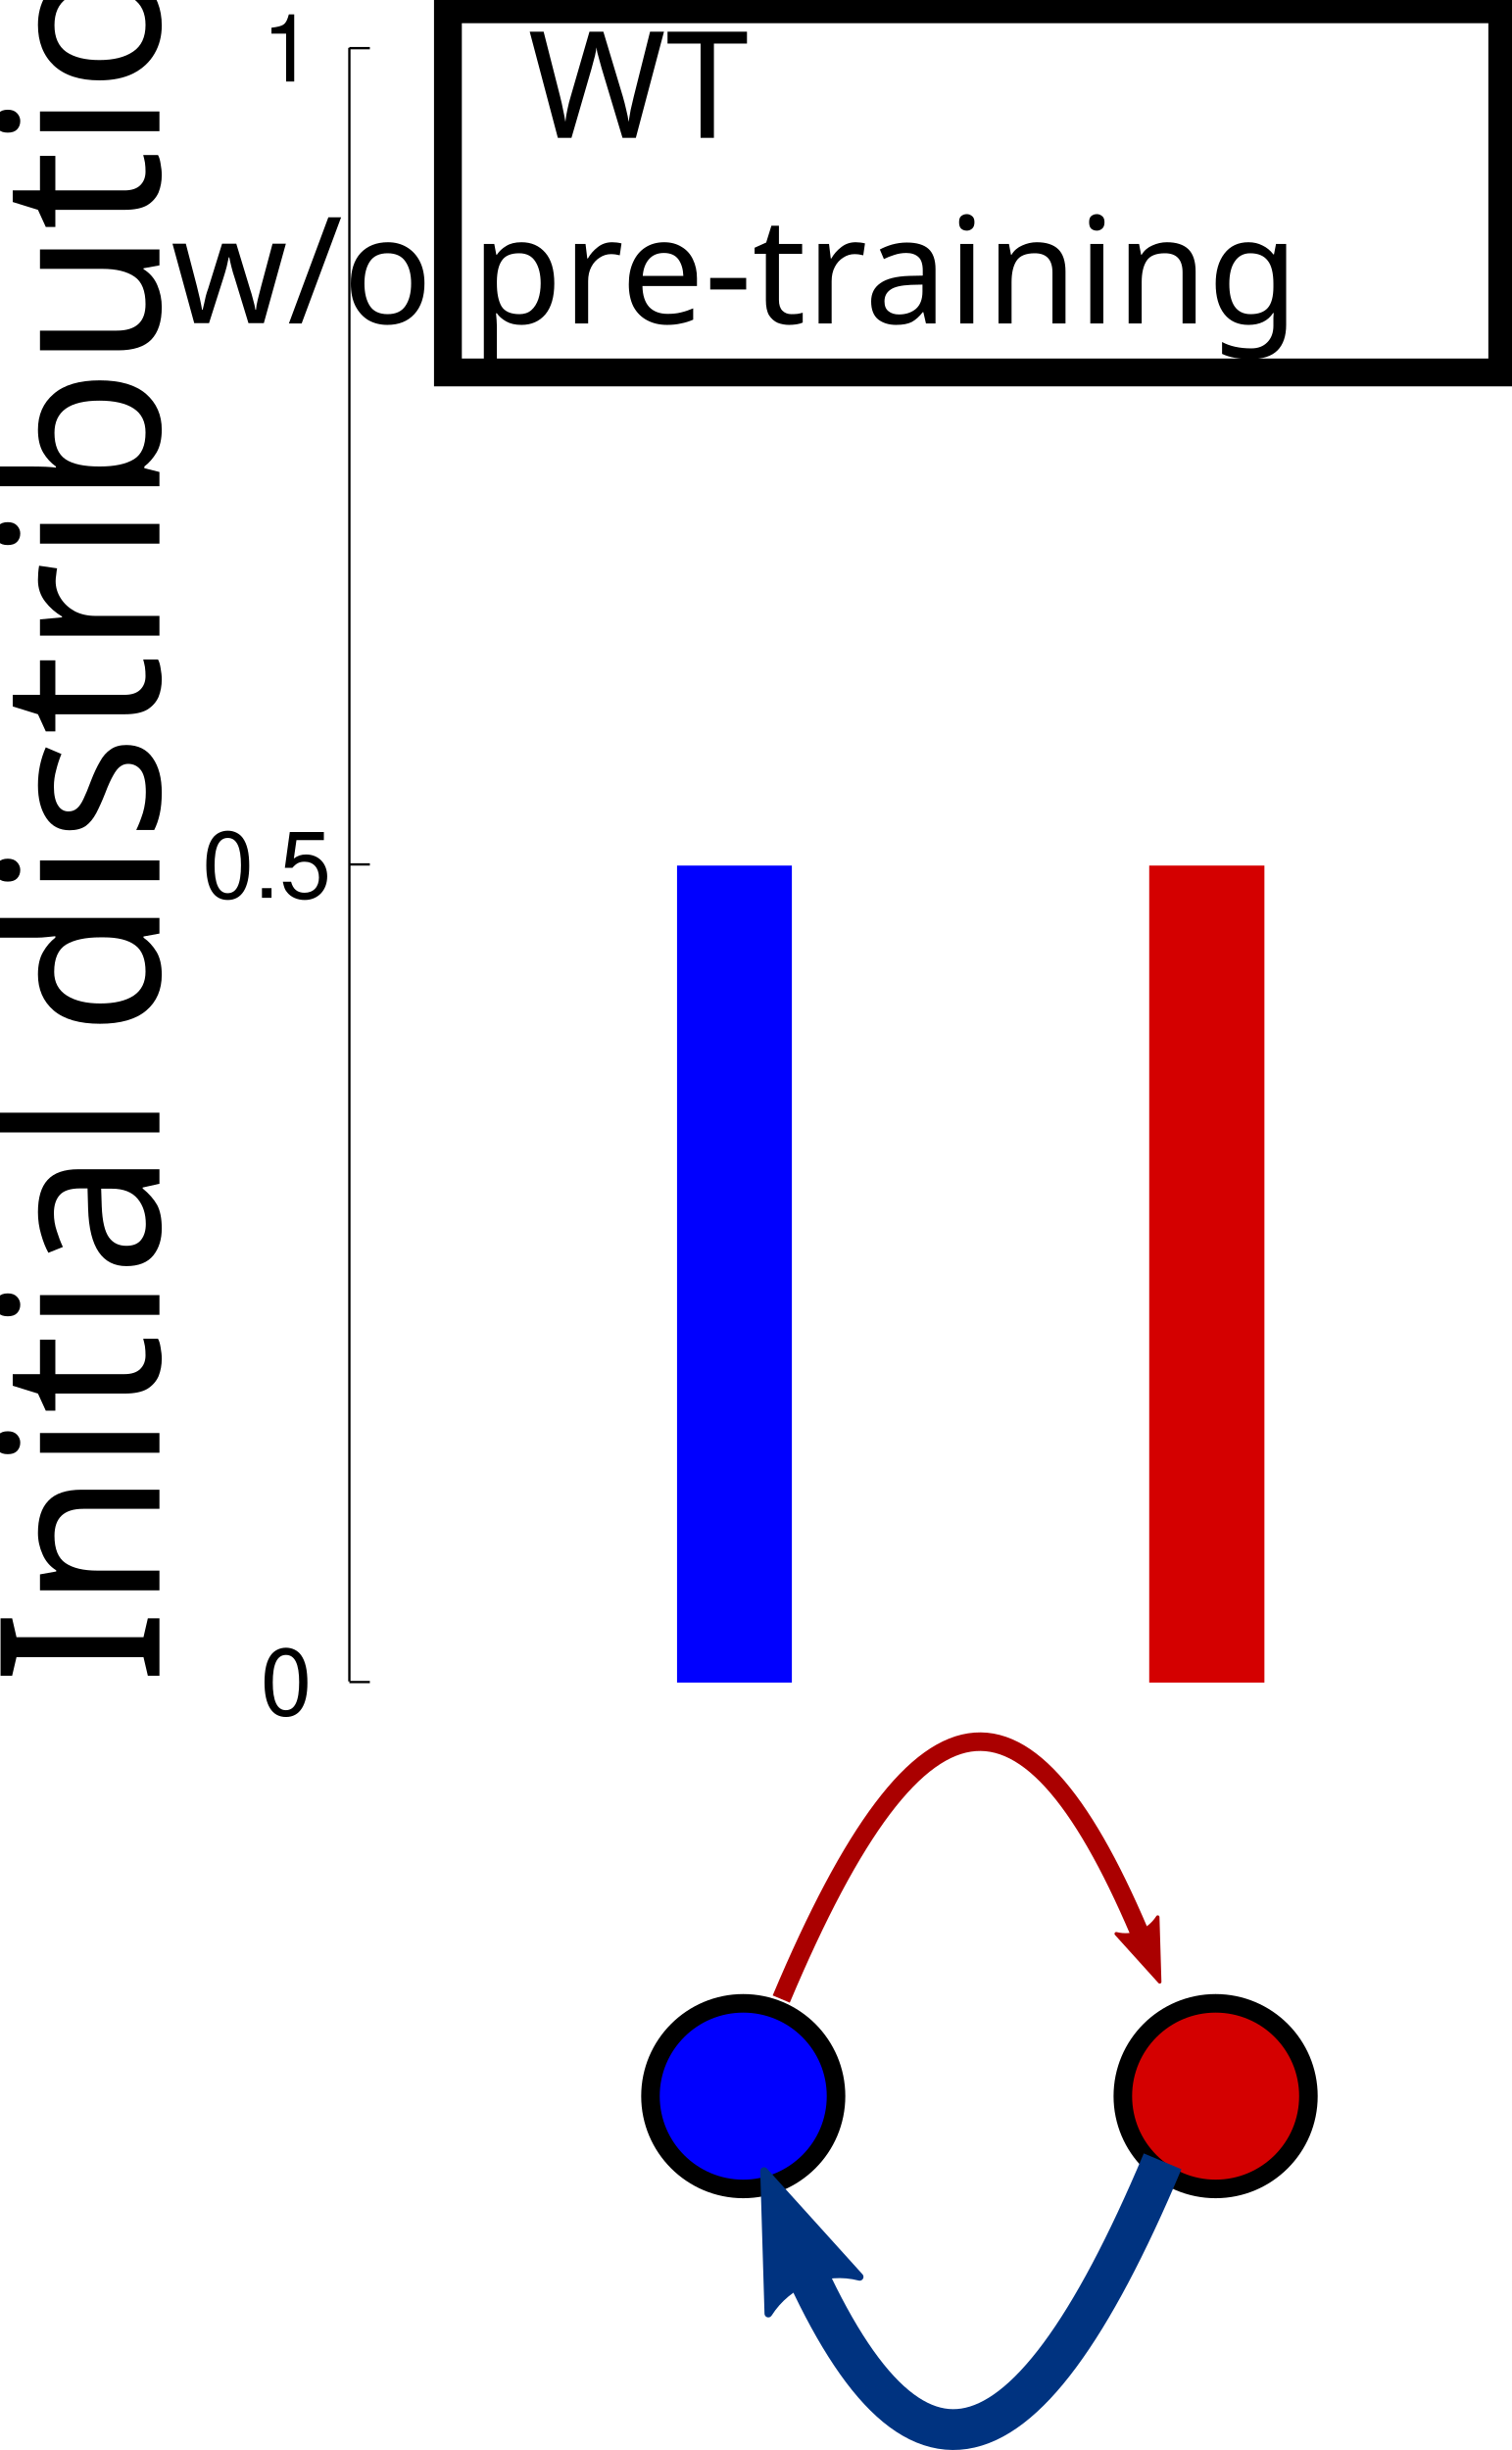
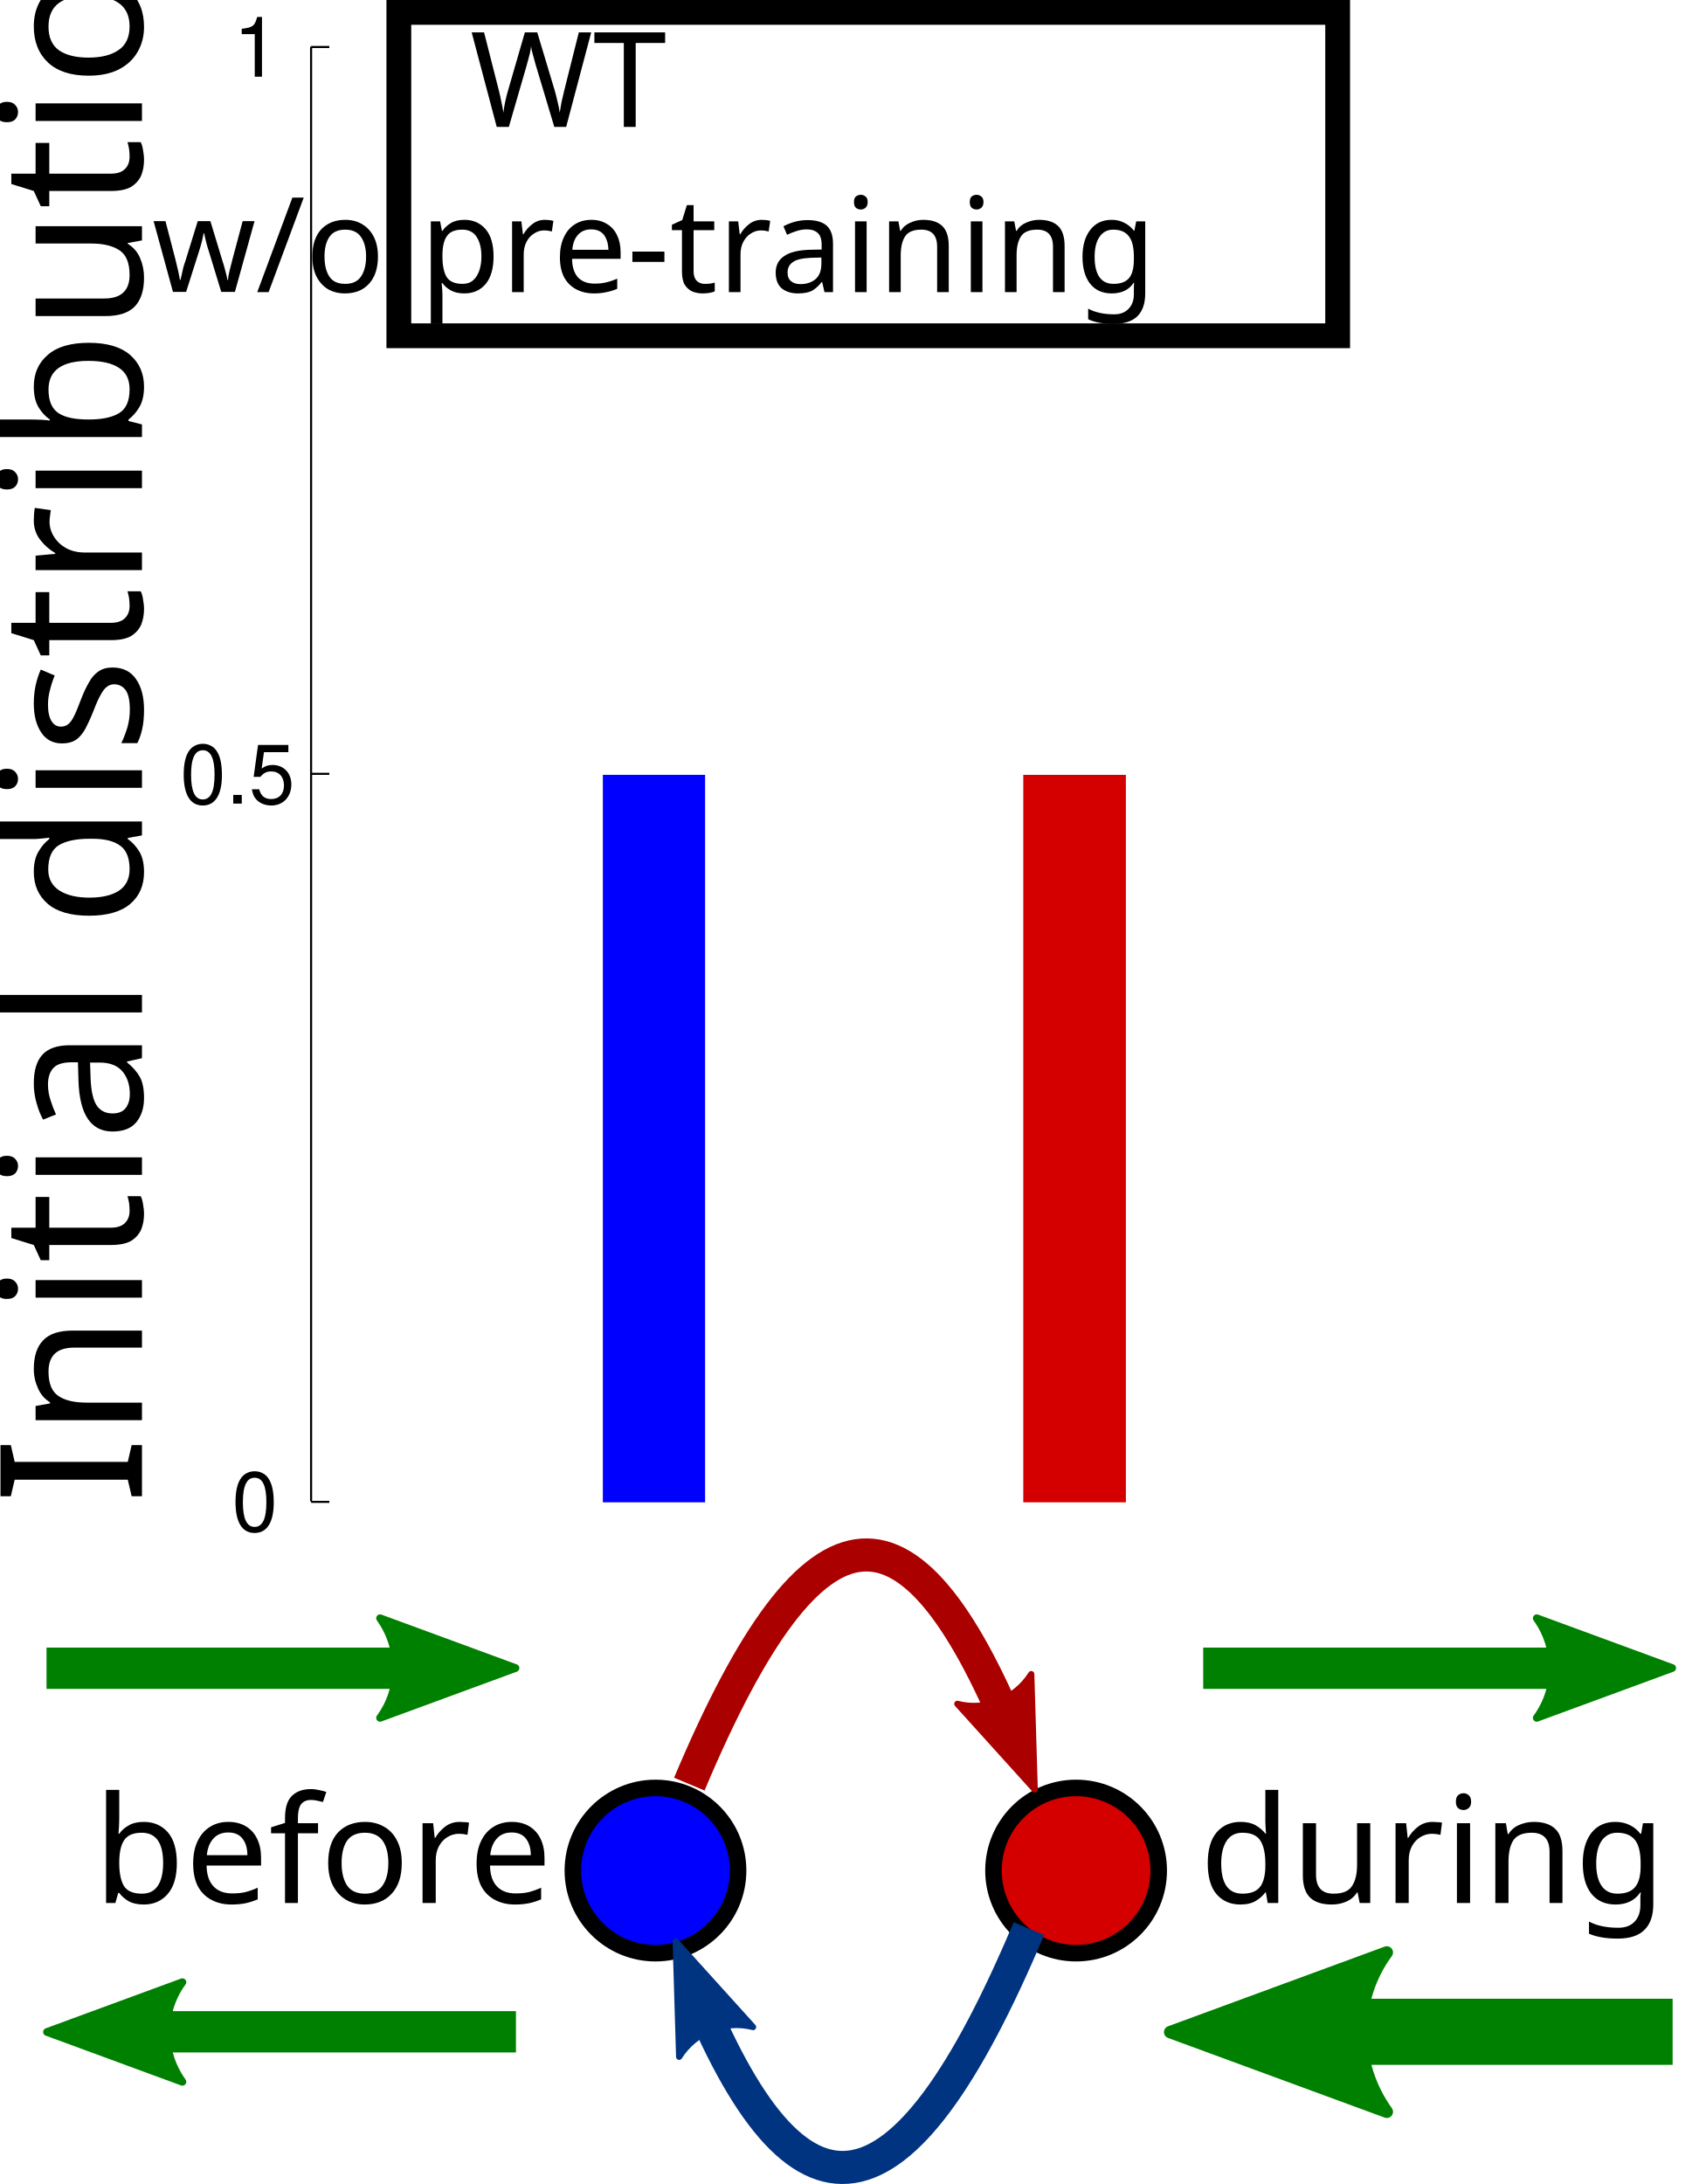
- <svg xmlns="http://www.w3.org/2000/svg" width="81.452" height="132.01" id="svg2" version="1.1">
+ <svg xmlns="http://www.w3.org/2000/svg" width="103.225" height="132.16" id="svg2" version="1.1">
  <defs id="defs4">
    <marker orient="auto" refY="0" refX="0" id="Arrow2Send" style="overflow:visible">
      <path id="path4544" style="font-size:12px;fill-rule:evenodd;stroke-width:0.625;stroke-linejoin:round" d="M 8.719,4.034 -2.207,0.016 8.719,-4.002 c -1.745,2.372 -1.735,5.617 -6e-7,8.035 z" transform="matrix(-0.3,0,0,-0.3,0.69,0)" />
    </marker>
    <marker orient="auto" refY="0" refX="0" id="Arrow2Sstart" style="overflow:visible">
      <path id="path4541" style="font-size:12px;fill-rule:evenodd;stroke-width:0.625;stroke-linejoin:round" d="M 8.719,4.034 -2.207,0.016 8.719,-4.002 c -1.745,2.372 -1.735,5.617 -6e-7,8.035 z" transform="matrix(0.3,0,0,0.3,-0.69,0)" />
    </marker>
    <marker orient="auto" refY="0" refX="0" id="Arrow2Send-4" style="overflow:visible">
      <path id="path4544-5" style="font-size:12px;fill-rule:evenodd;stroke-width:0.625;stroke-linejoin:round" d="M 8.719,4.034 -2.207,0.016 8.719,-4.002 c -1.745,2.372 -1.735,5.617 -6e-7,8.035 z" transform="matrix(-0.3,0,0,-0.3,0.69,0)" />
    </marker>
    <marker orient="auto" refY="0" refX="0" id="Arrow2Send-3" style="overflow:visible">
      <path id="path4544-52" style="font-size:12px;fill-rule:evenodd;stroke-width:0.625;stroke-linejoin:round" d="M 8.719,4.034 -2.207,0.016 8.719,-4.002 c -1.745,2.372 -1.735,5.617 -6e-7,8.035 z" transform="matrix(-0.3,0,0,-0.3,0.69,0)" />
    </marker>
    <marker orient="auto" refY="0" refX="0" id="Arrow2Send-9" style="overflow:visible">
      <path id="path4544-4" style="font-size:12px;fill-rule:evenodd;stroke-width:0.625;stroke-linejoin:round" d="M 8.719,4.034 -2.207,0.016 8.719,-4.002 c -1.745,2.372 -1.735,5.617 -6e-7,8.035 z" transform="matrix(-0.3,0,0,-0.3,0.69,0)" />
    </marker>
    <marker orient="auto" refY="0" refX="0" id="Arrow2Send-0" style="overflow:visible">
      <path id="path4544-59" style="font-size:12px;fill-rule:evenodd;stroke-width:0.625;stroke-linejoin:round" d="M 8.719,4.034 -2.207,0.016 8.719,-4.002 c -1.745,2.372 -1.735,5.617 -6e-7,8.035 z" transform="matrix(-0.3,0,0,-0.3,0.69,0)" />
    </marker>
    <marker orient="auto" refY="0" refX="0" id="Arrow2Send-6" style="overflow:visible">
      <path id="path4544-594" style="font-size:12px;fill-rule:evenodd;stroke-width:0.625;stroke-linejoin:round" d="M 8.719,4.034 -2.207,0.016 8.719,-4.002 c -1.745,2.372 -1.735,5.617 -6e-7,8.035 z" transform="matrix(-0.3,0,0,-0.3,0.69,0)" />
    </marker>
    <marker orient="auto" refY="0" refX="0" id="Arrow2Send-43" style="overflow:visible">
      <path id="path4544-54" style="font-size:12px;fill-rule:evenodd;stroke-width:0.625;stroke-linejoin:round" d="M 8.719,4.034 -2.207,0.016 8.719,-4.002 c -1.745,2.372 -1.735,5.617 -6e-7,8.035 z" transform="matrix(-0.3,0,0,-0.3,0.69,0)" />
    </marker>
    <marker orient="auto" refY="0" refX="0" id="Arrow2Send-41" style="overflow:visible">
      <path id="path4544-6" style="font-size:12px;fill-rule:evenodd;stroke-width:0.625;stroke-linejoin:round" d="M 8.719,4.034 -2.207,0.016 8.719,-4.002 c -1.745,2.372 -1.735,5.617 -6e-7,8.035 z" transform="matrix(-0.3,0,0,-0.3,0.69,0)" />
    </marker>
    <marker orient="auto" refY="0" refX="0" id="Arrow2Send-1" style="overflow:visible">
      <path id="path4544-58" style="font-size:12px;fill-rule:evenodd;stroke-width:0.625;stroke-linejoin:round" d="M 8.719,4.034 -2.207,0.016 8.719,-4.002 c -1.745,2.372 -1.735,5.617 -6e-7,8.035 z" transform="matrix(-0.3,0,0,-0.3,0.69,0)" />
    </marker>
    <marker orient="auto" refY="0" refX="0" id="Arrow2Send-01" style="overflow:visible">
      <path id="path4544-40" style="font-size:12px;fill-rule:evenodd;stroke-width:0.625;stroke-linejoin:round" d="M 8.719,4.034 -2.207,0.016 8.719,-4.002 c -1.745,2.372 -1.735,5.617 -6e-7,8.035 z" transform="matrix(-0.3,0,0,-0.3,0.69,0)" />
    </marker>
    <marker orient="auto" refY="0" refX="0" id="Arrow2Send-91" style="overflow:visible">
      <path id="path4544-7" style="font-size:12px;fill-rule:evenodd;stroke-width:0.625;stroke-linejoin:round" d="M 8.719,4.034 -2.207,0.016 8.719,-4.002 c -1.745,2.372 -1.735,5.617 -6e-7,8.035 z" transform="matrix(-0.3,0,0,-0.3,0.69,0)" />
    </marker>
    <marker orient="auto" refY="0" refX="0" id="Arrow2Send-96" style="overflow:visible">
      <path id="path4544-8" style="font-size:12px;fill-rule:evenodd;stroke-width:0.625;stroke-linejoin:round" d="M 8.719,4.034 -2.207,0.016 8.719,-4.002 c -1.745,2.372 -1.735,5.617 -6e-7,8.035 z" transform="matrix(-0.3,0,0,-0.3,0.69,0)" />
    </marker>
    <marker orient="auto" refY="0" refX="0" id="Arrow2Send-30" style="overflow:visible">
      <path id="path4544-2" style="font-size:12px;fill-rule:evenodd;stroke-width:0.625;stroke-linejoin:round" d="M 8.719,4.034 -2.207,0.016 8.719,-4.002 c -1.745,2.372 -1.735,5.617 -6e-7,8.035 z" transform="matrix(-0.3,0,0,-0.3,0.69,0)" />
    </marker>
    <marker orient="auto" refY="0" refX="0" id="Arrow2Send-92" style="overflow:visible">
      <path id="path4544-24" style="font-size:12px;fill-rule:evenodd;stroke-width:0.625;stroke-linejoin:round" d="M 8.719,4.034 -2.207,0.016 8.719,-4.002 c -1.745,2.372 -1.735,5.617 -6e-7,8.035 z" transform="matrix(-0.3,0,0,-0.3,0.69,0)" />
    </marker>
    <marker orient="auto" refY="0" refX="0" id="Arrow2Send-8" style="overflow:visible">
      <path id="path4544-72" style="font-size:12px;fill-rule:evenodd;stroke-width:0.625;stroke-linejoin:round" d="M 8.719,4.034 -2.207,0.016 8.719,-4.002 c -1.745,2.372 -1.735,5.617 -6e-7,8.035 z" transform="matrix(-0.3,0,0,-0.3,0.69,0)" />
    </marker>
    <marker orient="auto" refY="0" refX="0" id="Arrow2Send-34" style="overflow:visible">
      <path id="path4544-3" style="font-size:12px;fill-rule:evenodd;stroke-width:0.625;stroke-linejoin:round" d="M 8.719,4.034 -2.207,0.016 8.719,-4.002 c -1.745,2.372 -1.735,5.617 -6e-7,8.035 z" transform="matrix(-0.3,0,0,-0.3,0.69,0)" />
    </marker>
    <marker orient="auto" refY="0" refX="0" id="Arrow2Send-32" style="overflow:visible">
      <path id="path4544-76" style="font-size:12px;fill-rule:evenodd;stroke-width:0.625;stroke-linejoin:round" d="M 8.719,4.034 -2.207,0.016 8.719,-4.002 c -1.745,2.372 -1.735,5.617 -6e-7,8.035 z" transform="matrix(-0.3,0,0,-0.3,0.69,0)" />
    </marker>
    <marker orient="auto" refY="0" refX="0" id="Arrow2Send-36" style="overflow:visible">
      <path id="path4544-9" style="font-size:12px;fill-rule:evenodd;stroke-width:0.625;stroke-linejoin:round" d="M 8.719,4.034 -2.207,0.016 8.719,-4.002 c -1.745,2.372 -1.735,5.617 -6e-7,8.035 z" transform="matrix(-0.3,0,0,-0.3,0.69,0)" />
    </marker>
    <marker orient="auto" refY="0" refX="0" id="Arrow2Send-33" style="overflow:visible">
      <path id="path4544-0" style="font-size:12px;fill-rule:evenodd;stroke-width:0.625;stroke-linejoin:round" d="M 8.719,4.034 -2.207,0.016 8.719,-4.002 c -1.745,2.372 -1.735,5.617 -6e-7,8.035 z" transform="matrix(-0.3,0,0,-0.3,0.69,0)" />
    </marker>
    <marker orient="auto" refY="0" refX="0" id="Arrow2Sendu" style="overflow:visible">
      <path id="path3966" style="font-size:12px;fill:#800000;fill-rule:evenodd;stroke:#800000;stroke-width:0.625;stroke-linejoin:round" d="M 8.719,4.034 -2.207,0.016 8.719,-4.002 c -1.745,2.372 -1.735,5.617 -6e-7,8.035 z" transform="matrix(-0.3,0,0,-0.3,0.69,0)" />
    </marker>
    <marker orient="auto" refY="0" refX="0" id="Arrow2SenduU" style="overflow:visible">
      <path id="path4080" style="font-size:12px;fill:#0000aa;fill-rule:evenodd;stroke:#0000aa;stroke-width:0.625;stroke-linejoin:round" d="M 8.719,4.034 -2.207,0.016 8.719,-4.002 c -1.745,2.372 -1.735,5.617 -6e-7,8.035 z" transform="matrix(-0.3,0,0,-0.3,0.69,0)" />
    </marker>
    <marker orient="auto" refY="0" refX="0" id="Arrow2SenduU0" style="overflow:visible">
      <path id="path4195" style="font-size:12px;fill:#003380;fill-rule:evenodd;stroke:#003380;stroke-width:0.625;stroke-linejoin:round" d="M 8.719,4.034 -2.207,0.016 8.719,-4.002 c -1.745,2.372 -1.735,5.617 -6e-7,8.035 z" transform="matrix(-0.3,0,0,-0.3,0.69,0)" />
    </marker>
    <marker orient="auto" refY="0" refX="0" id="Arrow2SenduM" style="overflow:visible">
      <path id="path4314" style="font-size:12px;fill:#aa0000;fill-rule:evenodd;stroke:#aa0000;stroke-width:0.625;stroke-linejoin:round" d="M 8.719,4.034 -2.207,0.016 8.719,-4.002 c -1.745,2.372 -1.735,5.617 -6e-7,8.035 z" transform="matrix(-0.3,0,0,-0.3,0.69,0)" />
    </marker>
+     <marker orient="auto" refY="0" refX="0" id="Arrow2Send-33Jk" style="overflow:visible">
+       <path id="path5285" style="font-size:12px;fill:#008000;fill-rule:evenodd;stroke:#008000;stroke-width:0.625;stroke-linejoin:round" d="M 8.719,4.034 -2.207,0.016 8.719,-4.002 c -1.745,2.372 -1.735,5.617 -6e-7,8.035 z" transform="matrix(-0.3,0,0,-0.3,0.69,0)" />
+     </marker>
+     <marker orient="auto" refY="0" refX="0" id="Arrow2Send-33V0" style="overflow:visible">
+       <path id="path5294" style="font-size:12px;fill:#008000;fill-rule:evenodd;stroke:#008000;stroke-width:0.625;stroke-linejoin:round" d="M 8.719,4.034 -2.207,0.016 8.719,-4.002 c -1.745,2.372 -1.735,5.617 -6e-7,8.035 z" transform="matrix(-0.3,0,0,-0.3,0.69,0)" />
+     </marker>
+     <marker orient="auto" refY="0" refX="0" id="Arrow2Send-33d2" style="overflow:visible">
+       <path id="path5288" style="font-size:12px;fill:#008000;fill-rule:evenodd;stroke:#008000;stroke-width:0.625;stroke-linejoin:round" d="M 8.719,4.034 -2.207,0.016 8.719,-4.002 c -1.745,2.372 -1.735,5.617 -6e-7,8.035 z" transform="matrix(-0.3,0,0,-0.3,0.69,0)" />
+     </marker>
+     <marker orient="auto" refY="0" refX="0" id="Arrow2Send-337r" style="overflow:visible">
+       <path id="path5291" style="font-size:12px;fill:#008000;fill-rule:evenodd;stroke:#008000;stroke-width:0.625;stroke-linejoin:round" d="M 8.719,4.034 -2.207,0.016 8.719,-4.002 c -1.745,2.372 -1.735,5.617 -6e-7,8.035 z" transform="matrix(-0.3,0,0,-0.3,0.69,0)" />
+     </marker>
  </defs>
-   <g id="layer1" transform="translate(-190.4707,-327.9904)">
-     <path transform="matrix(-1,0,0,1,440.9764,93.57143)" style="fill:#d40000;stroke:#000000;stroke-width:1;stroke-linecap:round;stroke-linejoin:round;stroke-miterlimit:4;stroke-dasharray:none;stroke-dashoffset:0" id="path2994-3-2-9" d="m 190,347.362 c 0,2.761 -2.239,5 -5,5 -2.761,0 -5,-2.239 -5,-5 0,-2.761 2.239,-5 5,-5 2.761,0 5,2.239 5,5 z" />
-     <path transform="matrix(-1,0,0,1,415.5218,93.57143)" style="fill:#0000ff;stroke:#000000;stroke-width:1;stroke-linecap:round;stroke-linejoin:round;stroke-miterlimit:4;stroke-dasharray:none;stroke-dashoffset:0" id="path2994-5" d="m 190,347.362 c 0,2.761 -2.239,5 -5,5 -2.761,0 -5,-2.239 -5,-5 0,-2.761 2.239,-5 5,-5 2.761,0 5,2.239 5,5 z" />
-     <path style="fill:none;stroke:#003380;stroke-width:2.2;stroke-linecap:butt;stroke-linejoin:miter;stroke-miterlimit:4;stroke-opacity:1;stroke-dasharray:none;stroke-dashoffset:0;marker-end:url(#Arrow2SenduU0)" d="m 253.119,444.446 c -7.696,18.279 -14.013,19.051 -20.356,3.28" id="path5894-5-1-9" />
+   <g id="layer1" transform="translate(-190.4707,-327.7404)">
    <g transform="matrix(0.5,0,0,-0.5,200.2553,424.8045)" id="g124">
      <text id="text126" transform="matrix(1,0,0,-1,8.5,8.8332)">
        <tspan id="tspan128" y="0" x="0" style="font-size:10px;font-variant:normal;font-weight:normal;writing-mode:lr-tb;fill:#000000;fill-opacity:1;fill-rule:nonzero;stroke:none;font-family:Helvetica;-inkscape-font-specification:Helvetica">0</tspan>
      </text>
    </g>
    <path id="path130" style="fill:none;stroke:#000000;stroke-width:0.125;stroke-linecap:butt;stroke-linejoin:round;stroke-miterlimit:10;stroke-opacity:1;stroke-dasharray:none" d="m 209.297,374.567 1.104,0" />
    <g transform="matrix(0.5,0,0,-0.5,201.2863,468.8254)" id="g134">
      <text id="text136" transform="matrix(1,0,0,-1,0.166797,184.917)">
        <tspan id="tspan138" y="0" x="0 5.56 8.34" style="font-size:10px;font-variant:normal;font-weight:normal;writing-mode:lr-tb;fill:#000000;fill-opacity:1;fill-rule:nonzero;stroke:none;font-family:Helvetica;-inkscape-font-specification:Helvetica">0.5</tspan>
      </text>
    </g>
    <g transform="matrix(0.5,0,0,-0.5,200.3408,512.8407)" id="g144">
      <text id="text146" transform="matrix(1,0,0,-1,8.5,360.917)">
        <tspan id="tspan148" y="0" x="0" style="font-size:10px;font-variant:normal;font-weight:normal;writing-mode:lr-tb;fill:#000000;fill-opacity:1;fill-rule:nonzero;stroke:none;font-family:Helvetica;-inkscape-font-specification:Helvetica">1</tspan>
      </text>
    </g>
    <path id="path156" style="fill:none;stroke:#000000;stroke-width:0.125;stroke-linecap:butt;stroke-linejoin:round;stroke-miterlimit:10;stroke-opacity:1;stroke-dasharray:none" d="m 209.297,418.588 0,-88.021" />
    <path d="m 226.954,418.65 6.188,0 0,-44.021 -6.188,0 0,44.021 z" style="fill:#0000ff;fill-opacity:1;fill-rule:evenodd;stroke:none" id="path166" />
    <path d="m 252.398,418.65 6.208,0 0,-44.021 -6.208,0 0,44.021 z" style="fill:#d40000;fill-opacity:1;fill-rule:evenodd;stroke:none" id="path170" />
-     <path style="fill:none;stroke:#aa0000;stroke-width:1;stroke-linecap:butt;stroke-linejoin:miter;stroke-miterlimit:4;stroke-opacity:1;stroke-dasharray:none;marker-end:url(#Arrow2SenduM)" d="m 232.569,435.703 c 7.696,-18.279 13.542,-17.952 19.885,-2.18" id="path5894-5-8" />
    <text xml:space="preserve" style="font-size:16px;font-style:normal;font-weight:normal;line-height:125%;letter-spacing:0px;word-spacing:0px;fill:#000000;fill-opacity:1;stroke:none;font-family:Sans" x="182.416" y="386.919" id="text3119">
      <tspan id="tspan3121" x="182.416" y="386.919" />
    </text>
    <text xml:space="preserve" style="font-size:40px;font-style:normal;font-weight:normal;line-height:125%;letter-spacing:0px;word-spacing:0px;fill:#000000;fill-opacity:1;stroke:none;font-family:Sans" x="-418.767" y="199.061" id="text3123" transform="matrix(0,-1,1,0,0,0)">
      <tspan id="tspan3125" x="-418.767" y="199.061" style="font-size:12px">Initial distribution</tspan>
    </text>
    <path id="path130-1" style="fill:none;stroke:#000000;stroke-width:0.125;stroke-linecap:butt;stroke-linejoin:round;stroke-miterlimit:10;stroke-opacity:1;stroke-dasharray:none" d="m 209.297,418.622 1.104,0" />
    <path id="path130-1-7" style="fill:none;stroke:#000000;stroke-width:0.125;stroke-linecap:butt;stroke-linejoin:round;stroke-miterlimit:10;stroke-opacity:1;stroke-dasharray:none" d="m 209.297,330.585 1.104,0" />
    <text xml:space="preserve" style="font-size:20px;font-style:normal;font-weight:normal;text-align:center;line-height:125%;letter-spacing:0px;word-spacing:0px;text-anchor:middle;fill:#000000;fill-opacity:1;stroke:none;font-family:Sans" x="243.067" y="335.418" id="text2993">
      <tspan id="tspan2995" x="243.067" y="335.418" style="font-size:8px">WT</tspan>
      <tspan x="243.067" y="345.418" id="tspan2997" style="font-size:8px">w/o pre-training</tspan>
    </text>
    <rect style="fill:none;stroke:#000000;stroke-width:1.5;stroke-miterlimit:4;stroke-dasharray:none" id="rect3059" width="56.815" height="19.568" x="24.137" y="-0.298" transform="translate(190.4707,328.7884)" />
+     <path transform="matrix(-1,0,0,1,440.5931,93.57143)" style="fill:#d40000;stroke:#000000;stroke-width:1;stroke-linecap:round;stroke-linejoin:round;stroke-miterlimit:4;stroke-dasharray:none;stroke-dashoffset:0" id="path2994-3-2-9" d="m 190,347.362 c 0,2.761 -2.239,5 -5,5 -2.761,0 -5,-2.239 -5,-5 0,-2.761 2.239,-5 5,-5 2.761,0 5,2.239 5,5 z" />
+     <path transform="matrix(-1,0,0,1,415.1385,93.57143)" style="fill:#0000ff;stroke:#000000;stroke-width:1;stroke-linecap:round;stroke-linejoin:round;stroke-miterlimit:4;stroke-dasharray:none;stroke-dashoffset:0" id="path2994-5" d="m 190,347.362 c 0,2.761 -2.239,5 -5,5 -2.761,0 -5,-2.239 -5,-5 0,-2.761 2.239,-5 5,-5 2.761,0 5,2.239 5,5 z" />
+     <path style="fill:none;stroke:#003380;stroke-width:2;stroke-linecap:butt;stroke-linejoin:miter;stroke-miterlimit:4;stroke-opacity:1;stroke-dasharray:none;stroke-dashoffset:0;marker-end:url(#Arrow2SenduU0)" d="m 252.736,444.446 c -7.696,18.279 -14.013,19.051 -20.356,3.28" id="path5894-5-1-9" />
+     <path style="fill:none;stroke:#aa0000;stroke-width:2;stroke-linecap:butt;stroke-linejoin:miter;stroke-miterlimit:4;stroke-opacity:1;stroke-dasharray:none;marker-end:url(#Arrow2SenduM)" d="m 232.186,435.703 c 7.696,-18.279 13.542,-17.952 19.885,-2.18" id="path5894-5-8" />
+     <text xml:space="preserve" style="font-size:14px;font-style:normal;font-weight:normal;line-height:125%;letter-spacing:0px;word-spacing:0px;fill:#000000;fill-opacity:1;stroke:none;font-family:Sans" x="196.124" y="442.896" id="text3057">
+       <tspan id="tspan3059" x="196.124" y="442.896" style="font-size:9px">before</tspan>
+     </text>
+     <text xml:space="preserve" style="font-size:14px;font-style:normal;font-weight:normal;line-height:125%;letter-spacing:0px;word-spacing:0px;fill:#000000;fill-opacity:1;stroke:none;font-family:Sans" x="263.062" y="442.896" id="text3057-1">
+       <tspan id="tspan3059-7" x="263.062" y="442.896" style="font-size:9px">during</tspan>
+     </text>
+     <path style="fill:#ff9955;stroke:#008000;stroke-width:2.5;stroke-linecap:butt;stroke-linejoin:miter;stroke-miterlimit:4;stroke-opacity:1;stroke-dasharray:none;marker-end:url(#Arrow2Send-337r)" d="m 193.286,428.69 25,0" id="path3082" />
+     <path style="fill:#ff9955;stroke:#008000;stroke-width:2.5;stroke-linecap:butt;stroke-linejoin:miter;stroke-miterlimit:4;stroke-opacity:1;stroke-dasharray:none;marker-end:url(#Arrow2Send-33d2)" d="m 221.695,450.69 -25,0" id="path3082-9" />
+     <path style="fill:#ff9955;stroke:#008000;stroke-width:2.5;stroke-linecap:butt;stroke-linejoin:miter;stroke-miterlimit:4;stroke-opacity:1;stroke-dasharray:none;marker-end:url(#Arrow2Send-33V0)" d="m 263.286,428.69 25,0" id="path3082-2" />
+     <path style="fill:#ff9955;stroke:#008000;stroke-width:4;stroke-linecap:butt;stroke-linejoin:miter;stroke-miterlimit:4;stroke-opacity:1;stroke-dasharray:none;marker-end:url(#Arrow2Send-33Jk)" d="m 291.695,450.69 -25,0" id="path3082-9-4" />
  </g>
</svg>
